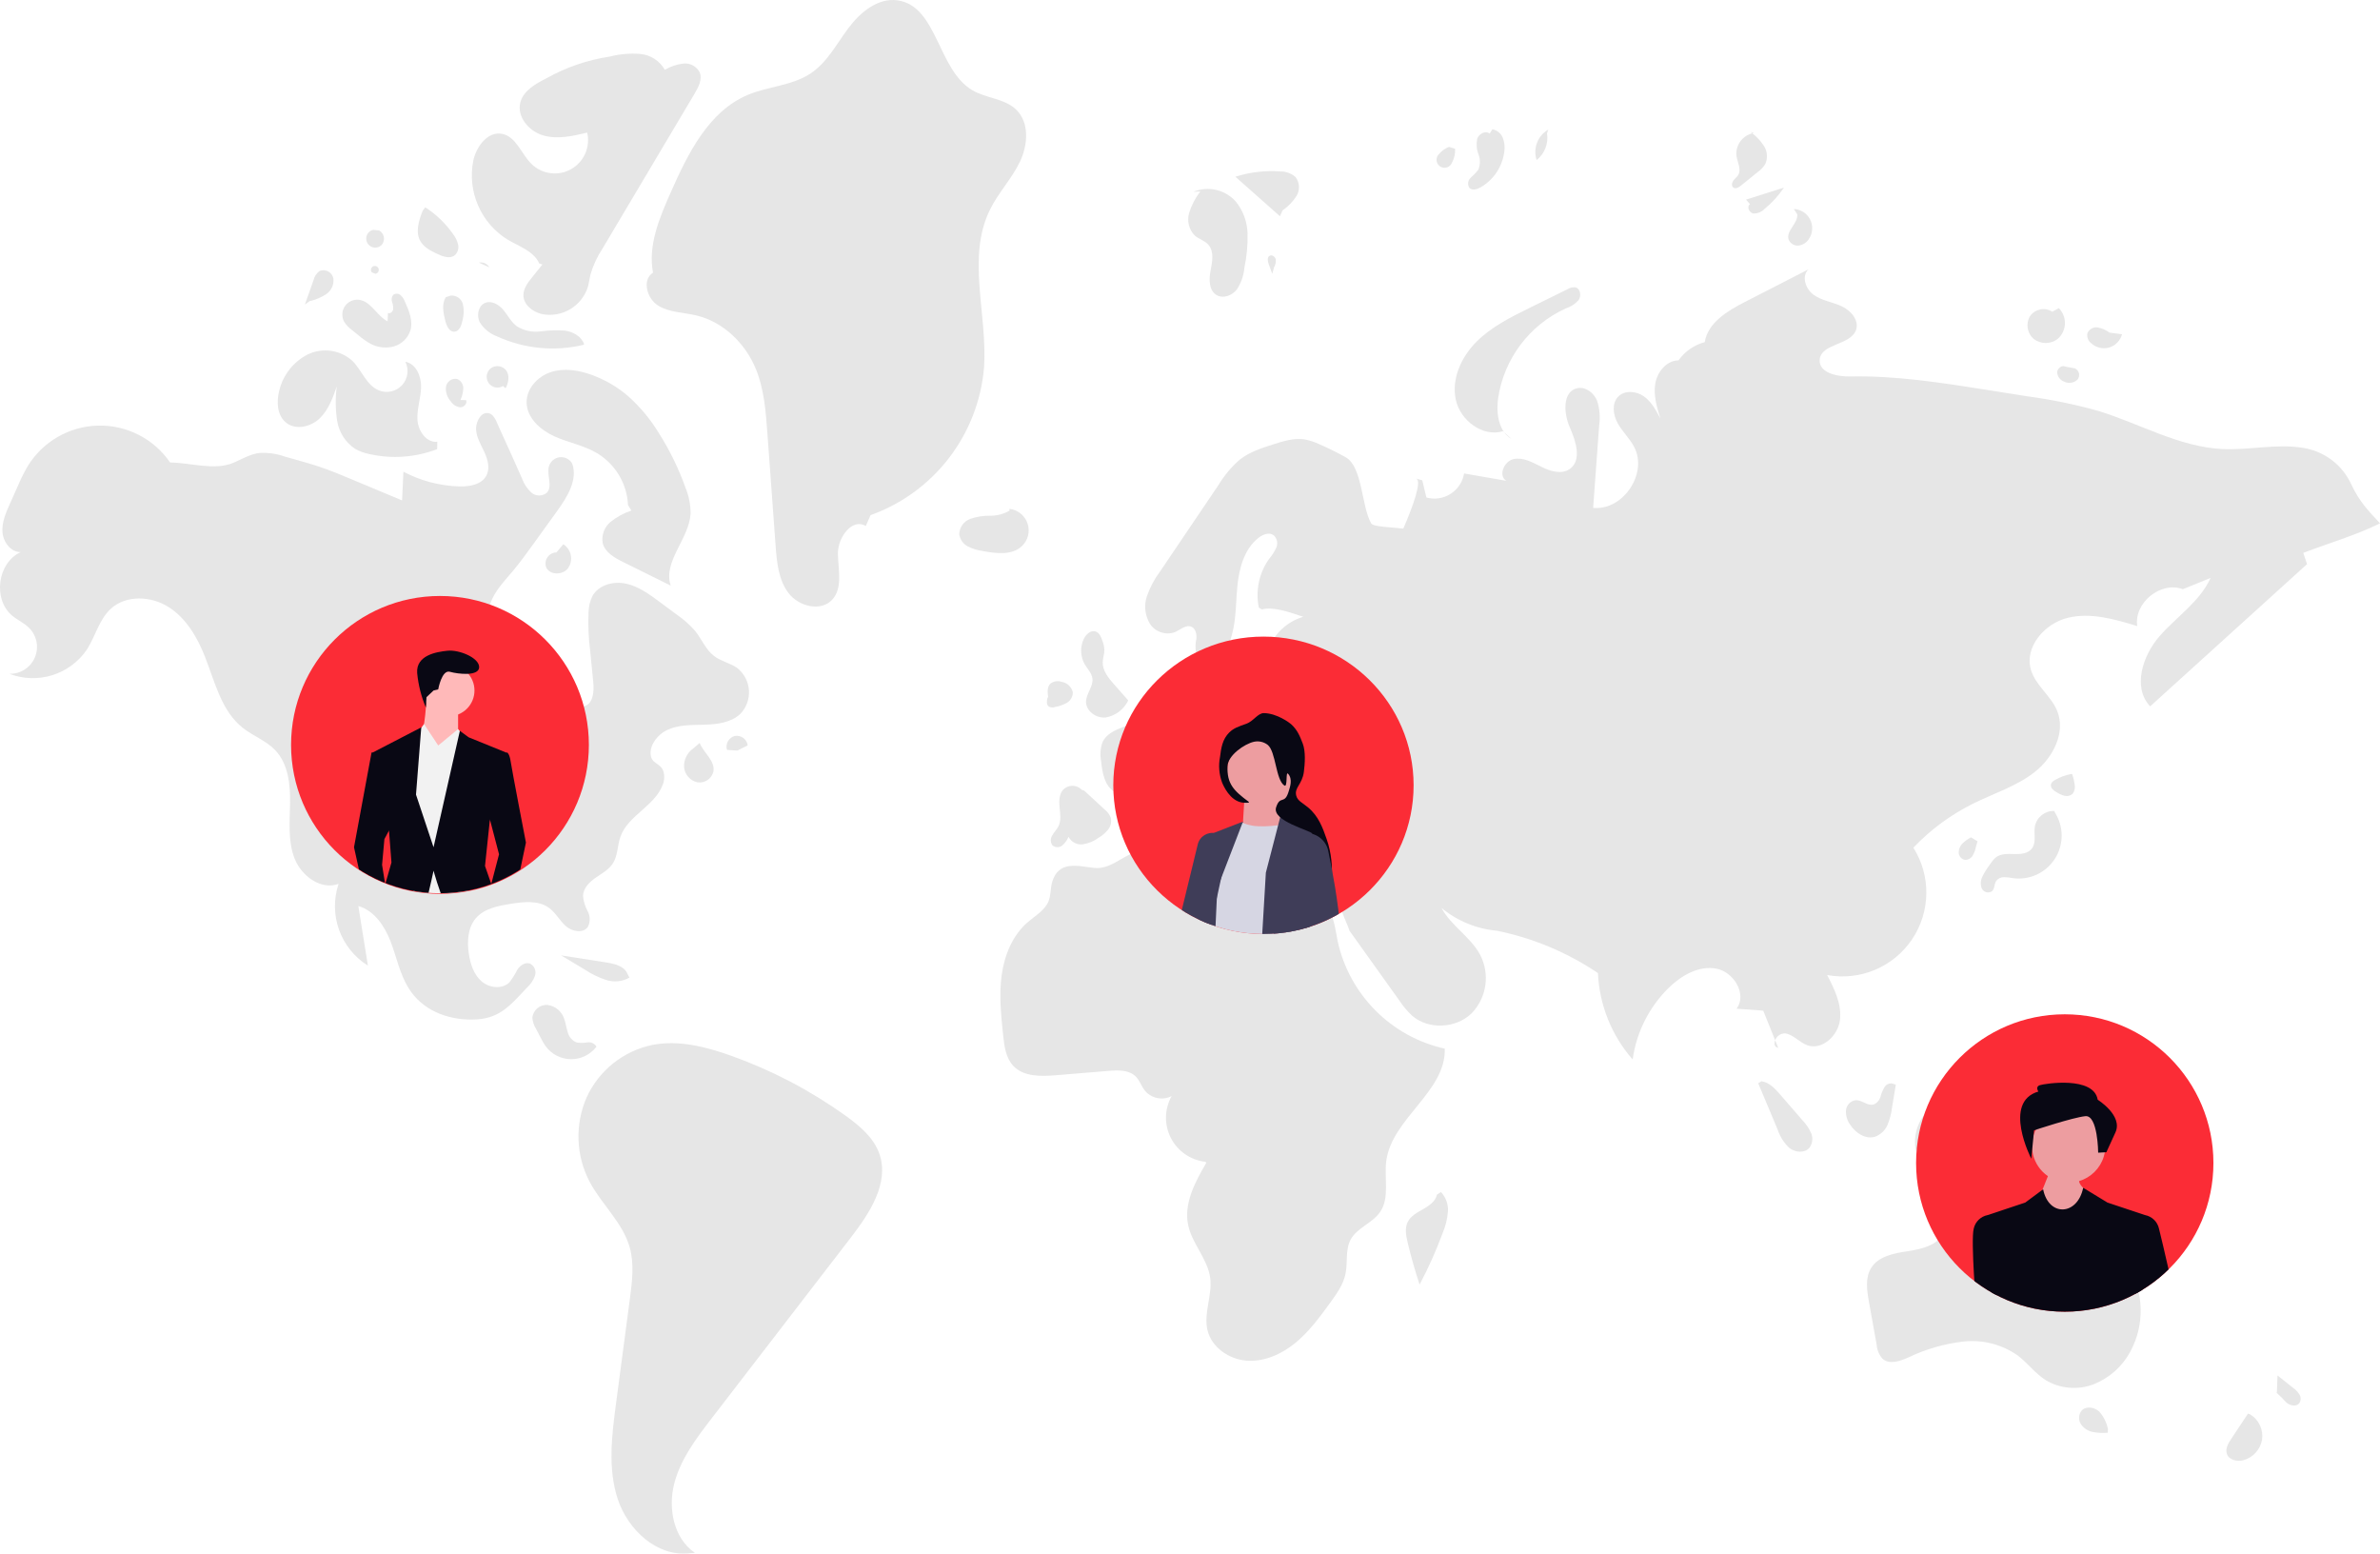
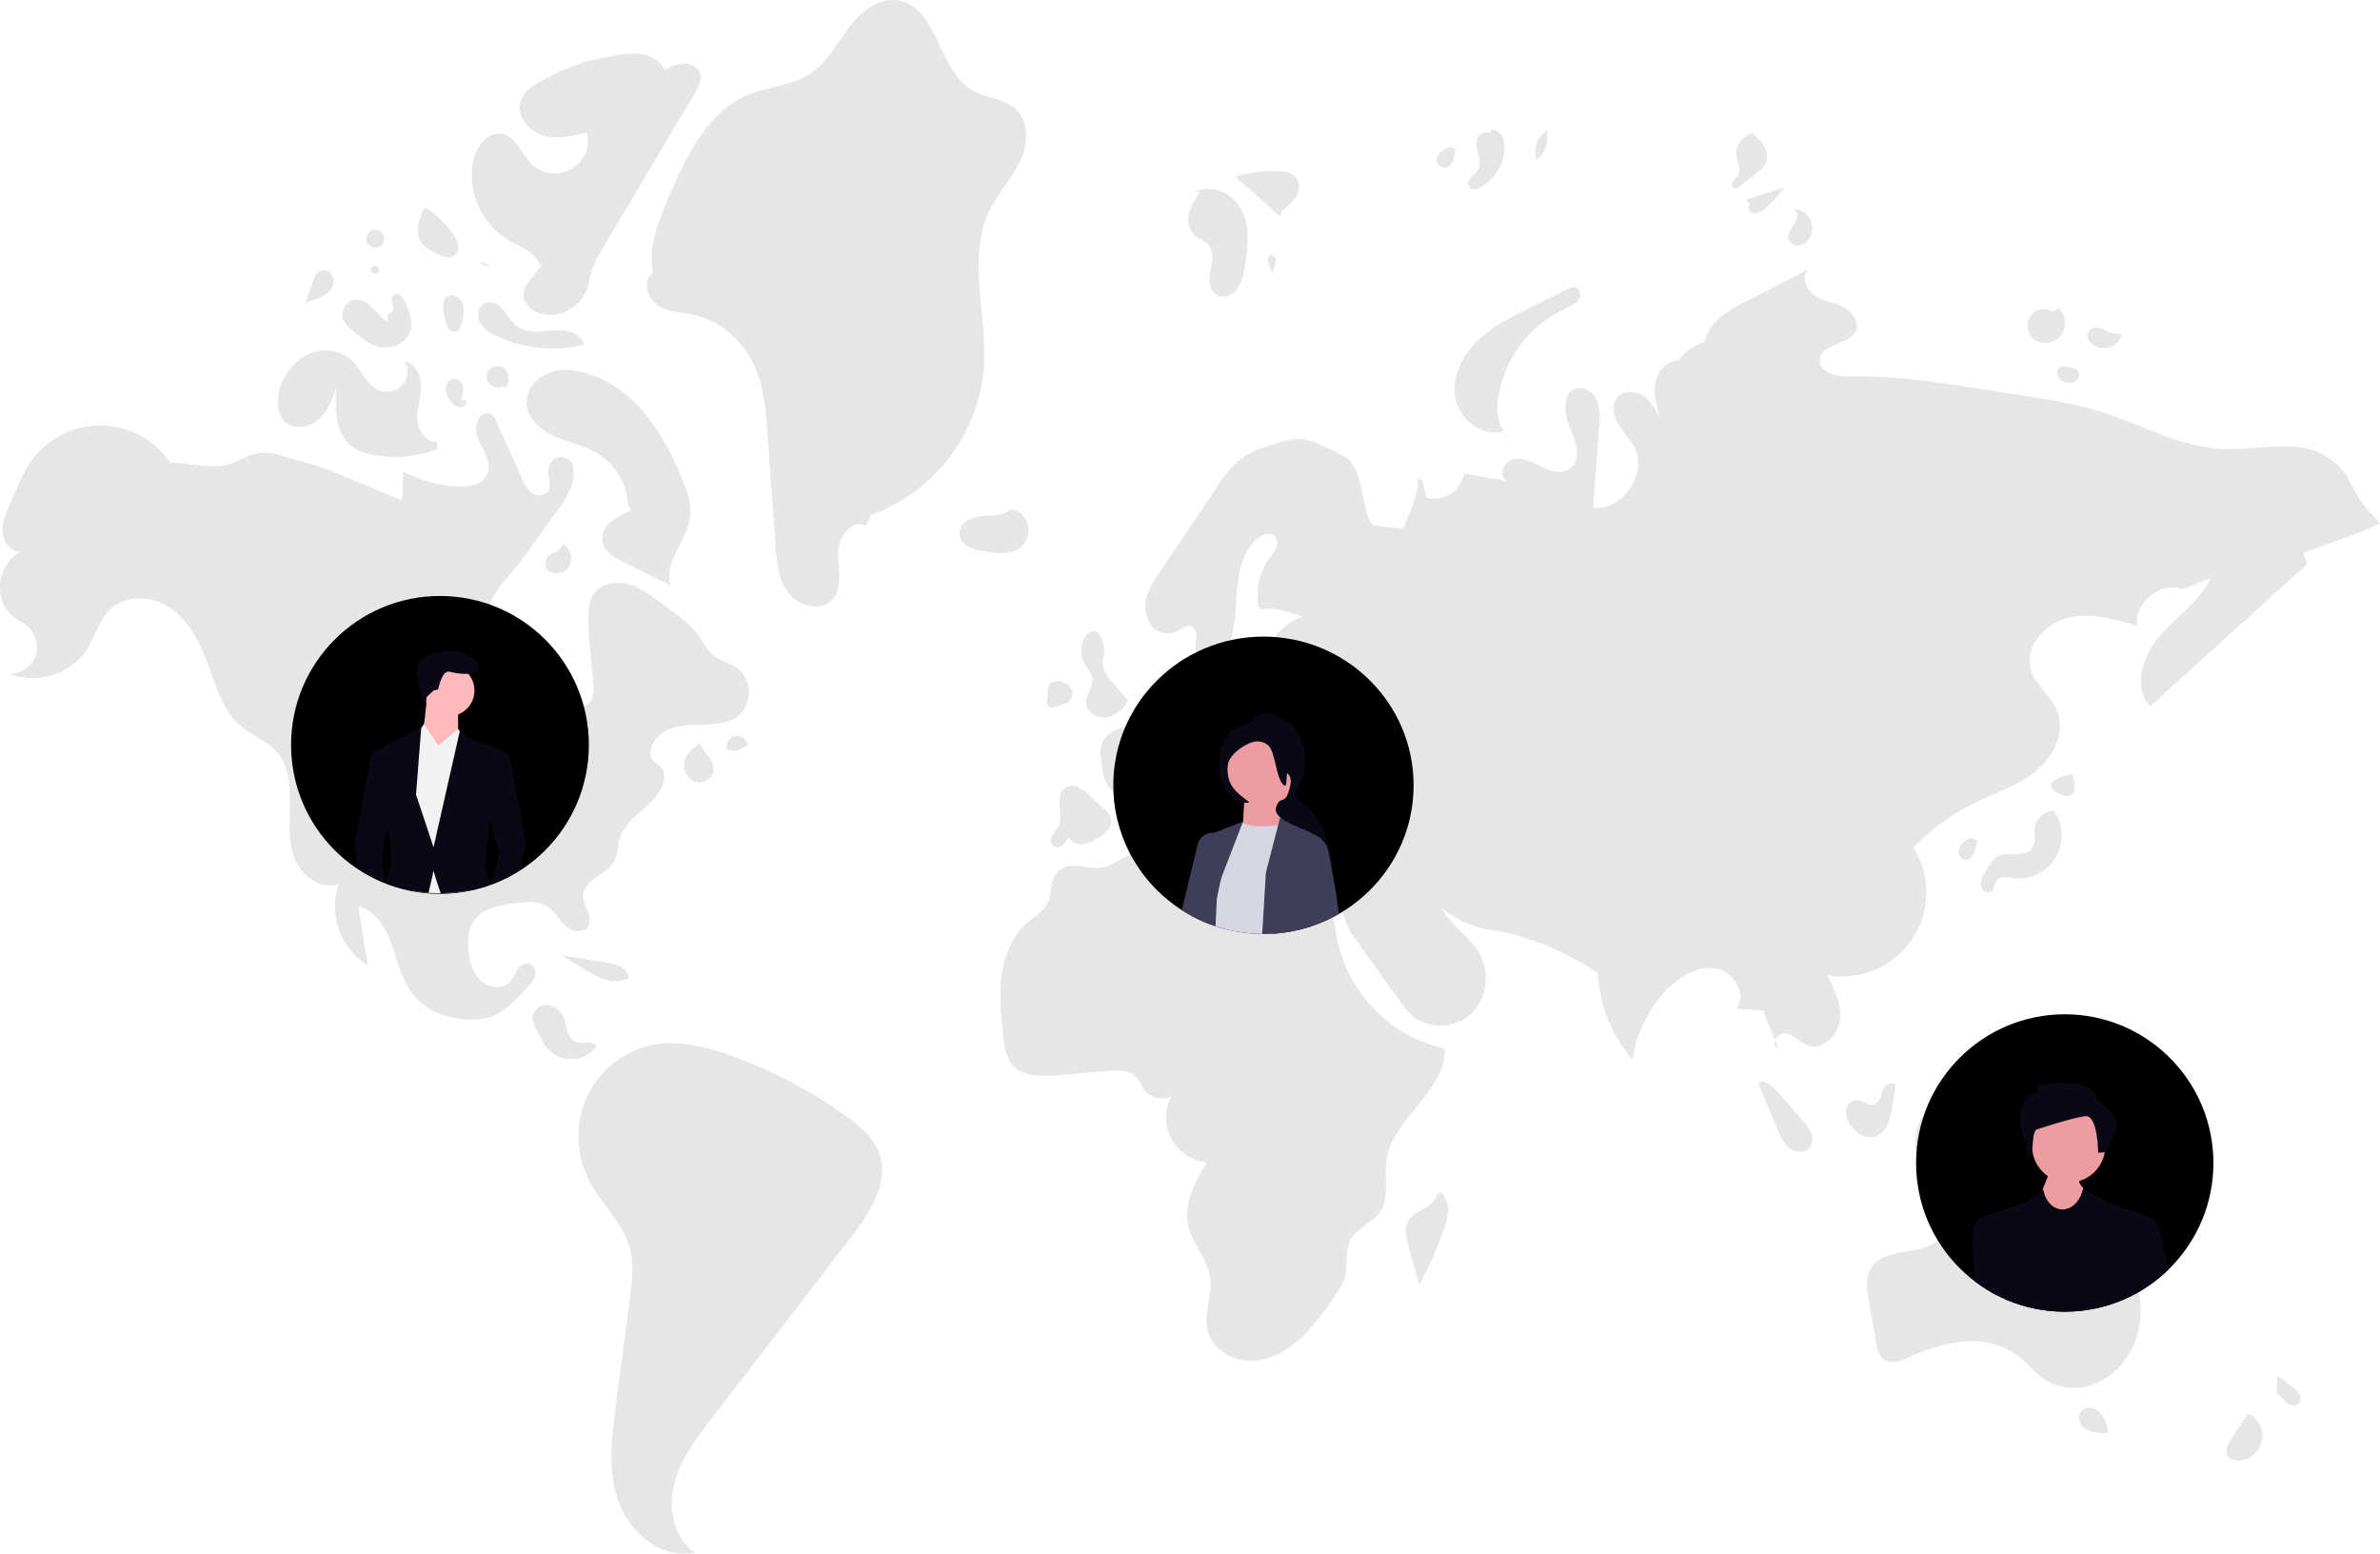
<svg xmlns="http://www.w3.org/2000/svg" width="800.46" height="522.403" viewBox="0 0 800.46 522.403" role="img" artist="Katerina Limpitsouni" source="https://undraw.co/">
  <defs>
    <clipPath id="a-34">
      <circle cx="50" cy="50" r="50" transform="translate(0.364 0.44)" fill="none" stroke="#707070" stroke-width="1" />
    </clipPath>
    <clipPath id="b-35">
      <ellipse cx="50.5" cy="50" rx="50.5" ry="50" transform="translate(-0.457 -0.108)" fill="none" stroke="#707070" stroke-width="1" />
    </clipPath>
    <clipPath id="c-36">
      <circle cx="49.981" cy="49.981" r="49.981" fill="none" stroke="#707070" stroke-width="1" />
    </clipPath>
  </defs>
  <g transform="translate(-559.566 -303.937)">
    <g transform="translate(559.566 303.937)">
      <path d="M517.953,246.317c2.8-5.645,7.285-10.331,10.025-16.006s3.274-13.271-1.292-17.615c-3.877-3.688-9.951-3.74-14.587-6.412-11.813-6.806-11.8-28.425-25.3-30.293-6.567-.908-12.509,4.016-16.478,9.327s-7.132,11.506-12.637,15.2c-6.232,4.182-14.288,4.364-21.208,7.269-13.267,5.569-20.223,19.89-26.039,33.052-3.747,8.478-7.579,17.623-5.841,26.728-3.779,2.351-2.095,8.675,1.677,11.037s8.508,2.31,12.839,3.333c9.1,2.15,16.556,9.4,20.09,18.057,2.754,6.75,3.317,14.161,3.849,21.431l2.766,37.848c.41,5.613.948,11.578,4.365,16.05s10.815,6.346,14.655,2.233c3.67-3.931,2.017-10.155,1.943-15.533s4.787-12.074,9.371-9.261l1.617-3.668a57.863,57.863,0,0,0,38.165-49.755C517.1,281.483,509.994,262.34,517.953,246.317Z" transform="translate(-184.967 -175.882)" fill="#e6e6e6" />
      <path d="M496.8,307.69a7.286,7.286,0,0,0-4.18-12.543l.017.606a12.529,12.529,0,0,1-6.5,1.708,19.684,19.684,0,0,0-6.688,1.059,5.637,5.637,0,0,0-3.709,5.186,5.474,5.474,0,0,0,2.952,4.111,16.171,16.171,0,0,0,5.019,1.524C488.211,310.188,493.473,310.828,496.8,307.69Z" transform="translate(-153.117 -124.046)" fill="#e6e6e6" />
      <path d="M556.348,229.183a16.556,16.556,0,0,0,4.7-4.863,5.646,5.646,0,0,0-.366-6.37,7.565,7.565,0,0,0-5.119-1.849,39.82,39.82,0,0,0-15.085,1.779l14.994,13.284Z" transform="translate(-124.983 -158.449)" fill="#e6e6e6" />
      <path d="M536.16,238.887c2.02,2.23,1.376,5.689.8,8.643s-.645,6.645,1.9,8.257c2.2,1.4,5.293.257,6.9-1.794a15.9,15.9,0,0,0,2.554-7.3,51.043,51.043,0,0,0,1.066-11.53,17.777,17.777,0,0,0-3.916-10.7,12.6,12.6,0,0,0-14.285-3.337l2.322-.115a22.672,22.672,0,0,0-3.778,7.249,7.7,7.7,0,0,0,1.909,7.581C533.014,237.032,534.933,237.533,536.16,238.887Z" transform="translate(-129.79 -156.636)" fill="#e6e6e6" />
      <path d="M614.728,207.532l.412-1.272a8.7,8.7,0,0,0-3.916,10.235A9.512,9.512,0,0,0,614.728,207.532Z" transform="translate(-94.42 -162.678)" fill="#e6e6e6" />
      <path d="M599.133,225.767a16.173,16.173,0,0,0,8.083-12.1,8.9,8.9,0,0,0-.523-4.62,4.775,4.775,0,0,0-3.478-2.872l-.94,1.48c-1.349-1.161-3.614.033-4.181,1.72a9.21,9.21,0,0,0,.438,5.237,6.9,6.9,0,0,1-.082,5.195,18.678,18.678,0,0,1-2.545,2.674,2.664,2.664,0,0,0-.486,3.35C596.3,226.843,597.958,226.419,599.133,225.767Z" transform="translate(-101.271 -162.715)" fill="#e6e6e6" />
      <path d="M592.778,215.7a8.8,8.8,0,0,0,1.1-4.75l-2.057-.645a8.783,8.783,0,0,0-3.4,2.458,2.677,2.677,0,1,0,4.359,2.937Z" transform="translate(-104.485 -160.919)" fill="#e6e6e6" />
      <path d="M661.286,206.814c.186.156.371.316.557.473.164-.034.32-.1.487-.117Z" transform="translate(-72.475 -162.438)" fill="#e6e6e6" />
      <path d="M659.9,224.719l5.664-4.582a9.446,9.446,0,0,0,2.517-2.646,6.4,6.4,0,0,0-.456-6.161,16.949,16.949,0,0,0-3.872-4.186,7,7,0,0,0-5.344,7.609c.341,2.166,1.7,4.481.591,6.372-.432.736-1.176,1.237-1.674,1.93s-.66,1.8.025,2.307C658.111,225.928,659.163,225.315,659.9,224.719Z" transform="translate(-74.384 -162.294)" fill="#e6e6e6" />
      <path d="M662.594,228.546a4.9,4.9,0,0,0,3.792-1.492,33.483,33.483,0,0,0,6.554-7.2L660.2,223.889l1.324,1.549C660.343,226.206,661.215,228.281,662.594,228.546Z" transform="translate(-72.949 -156.771)" fill="#e6e6e6" />
      <path d="M670.209,235.111a3.256,3.256,0,0,0,3.362,2.053,4.863,4.863,0,0,0,3.467-2.219,6.458,6.458,0,0,0-5.078-10.078l1.173,1.792C673.432,229.718,669.274,232.183,670.209,235.111Z" transform="translate(-68.656 -154.591)" fill="#e6e6e6" />
      <path d="M728.337,258.514a6.625,6.625,0,0,0,7.95-.019,7.091,7.091,0,0,0,.424-10.391l-2.17,1.211a5.525,5.525,0,0,0-7.523,1.494A6.023,6.023,0,0,0,728.337,258.514Z" transform="translate(-44.274 -144.492)" fill="#e6e6e6" />
      <path d="M747.482,259.414a6.428,6.428,0,0,0,4.409-4.479l-4.219-.554a9.339,9.339,0,0,0-3.987-1.741,3.2,3.2,0,0,0-3.473,2.047,3.465,3.465,0,0,0,1.183,3.167,6.427,6.427,0,0,0,6.087,1.561Z" transform="translate(-38.189 -142.536)" fill="#e6e6e6" />
      <path d="M733.126,263.9a3.636,3.636,0,0,0,2.431,3.047,3.939,3.939,0,0,0,4.374-.677,2.415,2.415,0,0,0-.876-3.829l-3.163-.575C734.668,261.228,733.106,262.52,733.126,263.9Z" transform="translate(-41.252 -138.585)" fill="#e6e6e6" />
      <path d="M605.924,279.411l-2.448-2.236A8.015,8.015,0,0,0,605.924,279.411Z" transform="translate(-97.601 -131.857)" fill="#e6e6e6" />
      <path d="M592.257,281.009c1.507,7,9.047,12.7,15.891,10.6l.361.33c-2.179-2.983-2.548-7.4-2.039-11.233a39.558,39.558,0,0,1,22.819-30.4,9.416,9.416,0,0,0,4.282-2.79c.975-1.426.611-3.873-1.069-4.276a4,4,0,0,0-2.609.6l-12.72,6.26c-6.425,3.162-12.977,6.415-18.023,11.495S590.75,274.009,592.257,281.009Z" transform="translate(-102.635 -146.619)" fill="#e6e6e6" />
      <path d="M476.215,444.708a156.181,156.181,0,0,0-38.564-20.153c-8.44-3-17.509-5.29-26.3-3.586a31.309,31.309,0,0,0-22.15,17.682,32.792,32.792,0,0,0,1.072,28.422c4.055,7.6,11.078,13.652,13.426,21.939,1.583,5.587.833,11.536.071,17.293L399.1,541.6c-1.417,10.711-2.8,21.858.593,32.116s13.068,19.3,23.818,18.212l2.13-.16c-7.111-4.835-9.1-14.846-6.987-23.18s7.491-15.4,12.737-22.214L478.1,485.721c6.3-8.18,12.962-18.29,9.6-28.052C485.789,452.119,480.987,448.125,476.215,444.708Z" transform="translate(-191.918 -69.613)" fill="#e6e6e6" />
      <path d="M429.048,457.793c-1.577-.534-3.242.653-4.169,2.036a27.949,27.949,0,0,1-2.631,4.229c-2.425,2.5-6.845,2-9.461-.3s-3.749-5.857-4.257-9.3c-.609-4.135-.346-8.748,2.383-11.913,2.809-3.259,7.427-4.133,11.676-4.81,4.389-.7,9.306-1.282,12.9,1.33,2.265,1.645,3.585,4.3,5.683,6.153s5.83,2.555,7.409.244a5.688,5.688,0,0,0-.076-5.269,12.9,12.9,0,0,1-1.566-5.217c.106-2.541,2.146-4.56,4.234-6.013s4.445-2.706,5.815-4.848c1.685-2.636,1.506-6.031,2.551-8.979,2.529-7.136,11.557-10.31,14.186-17.41a6.712,6.712,0,0,0,.2-4.708c-1.1-2.828-4.076-2.273-4.258-5.729-.175-3.306,2.583-6.549,5.386-7.929,3.864-1.9,8.368-1.749,12.674-1.865s8.944-.688,12.1-3.615a10.433,10.433,0,0,0-1.109-15.52c-2.355-1.626-5.331-2.192-7.622-3.906-2.854-2.135-4.2-5.692-6.427-8.478a32.611,32.611,0,0,0-6.294-5.573l-5.721-4.245c-3.448-2.558-7.035-5.181-11.23-6.093s-9.191.378-11.292,4.122a12.738,12.738,0,0,0-1.326,5.361,77.2,77.2,0,0,0,.547,13.132l1.039,10.514c.31,3.142-.023,7.284-3.073,8.1-6.766,1.809-4.483-8.2-5.983-11.26-2.3-4.691-12.85-6.944-17.362-8.9-2.818-1.221-5.791-2.569-7.492-5.125-2.118-3.182-1.683-7.512-.022-10.954s4.366-6.244,6.824-9.171c2.505-2.983,4.787-6.147,7.066-9.307l7.929-10.995c3.39-4.7,6.953-10.437,5.028-15.9a4.278,4.278,0,0,0-7.829.944c-.844,2.951,1.407,6.718-.746,8.905a4.037,4.037,0,0,1-5.181-.1,11.769,11.769,0,0,1-3.1-4.682c-2.609-5.8-5.151-11.633-7.83-17.4-.847-1.823-1.73-4.944-4.3-4.637-2.227.267-3.43,3.513-3.353,5.4.113,2.742,1.628,5.192,2.786,7.68s1.968,5.475.7,7.907c-1.61,3.079-5.689,3.771-9.162,3.669a42.96,42.96,0,0,1-18.753-4.948q-.227,4.826-.454,9.653l-13.83-5.789-2.686-1.124c-3.889-1.628-7.782-3.257-11.786-4.579-2.273-.75-4.577-1.4-6.88-2.049l-4.2-1.184a22.039,22.039,0,0,0-8.62-1.23c-3.075.386-5.817,2.038-8.661,3.272-6.344,2.754-14.55-.017-21.349-.066a28.544,28.544,0,0,0-47.955,1.329,57.113,57.113,0,0,0-3.187,6.408l-2.768,6.2c-1.353,3.033-2.736,6.228-2.47,9.538s2.8,6.692,6.124,6.662c-7.831,3.545-9.46,15.951-2.811,21.4,1.841,1.508,4.1,2.495,5.756,4.2a9.026,9.026,0,0,1-6.781,15.3,21.983,21.983,0,0,0,26.131-8.185c2.843-4.451,4.078-10.012,7.946-13.609,5.122-4.763,13.582-4.394,19.489-.648s9.644,10.123,12.215,16.628c3.368,8.525,5.524,18.266,12.7,23.968,3.47,2.757,7.864,4.308,10.932,7.507,4.368,4.556,5.123,11.433,5.025,17.744s-.778,12.859,1.521,18.737,8.889,10.713,14.8,8.5A23.539,23.539,0,0,0,374.6,458.5l-3.23-20.035c5.366,1.511,8.845,6.716,10.853,11.916s3.07,10.825,5.982,15.579c4.585,7.486,12.888,10.712,21.334,10.684,9.124-.031,12.588-4.381,18.6-10.788a9.812,9.812,0,0,0,2.668-4.006A3.37,3.37,0,0,0,429.048,457.793Z" transform="translate(-250.858 -133.806)" fill="#e6e6e6" />
      <path d="M397.709,402.212l-15.3-2.4,8.021,4.822a29.006,29.006,0,0,0,7.2,3.47,9.784,9.784,0,0,0,7.749-.816l-.653-1.248C403.7,403.435,400.471,402.646,397.709,402.212Z" transform="translate(-193.683 -78.558)" fill="#e6e6e6" />
      <path d="M397.175,425.513l.035-.089a2.994,2.994,0,0,0-3.041-1.41,11.122,11.122,0,0,1-3.557.058,5.046,5.046,0,0,1-3.058-3.476c-.507-1.525-.657-3.157-1.234-4.657a6.835,6.835,0,0,0-5.523-4.505,4.773,4.773,0,0,0-5.134,4.309,7.973,7.973,0,0,0,1.19,3.622l1.65,3.174a21.339,21.339,0,0,0,1.6,2.73,10.662,10.662,0,0,0,17.076.243Z" transform="translate(-196.614 -73.511)" fill="#e6e6e6" />
      <path d="M373.558,251.023c3.883,2.289,8.746,3.867,10.591,7.98l1.065.344-3.483,4.328c-1.435,1.783-2.944,3.77-2.91,6.058.046,3.152,3.078,5.529,6.141,6.272a13.458,13.458,0,0,0,15.558-9.17c.364-1.329.515-2.707.834-4.046a32.914,32.914,0,0,1,4.169-8.956l30.936-52.045c1.284-2.161,2.608-4.745,1.642-7.066a5.551,5.551,0,0,0-5.481-2.941,16.281,16.281,0,0,0-6.239,2.1,10.625,10.625,0,0,0-8.311-5.329,31.376,31.376,0,0,0-10.2.888,62.8,62.8,0,0,0-21.4,7.352c-3.627,1.833-7.618,4.1-8.67,8.023-1.294,4.828,2.877,9.749,7.679,11.137s9.928.222,14.789-.946a11.191,11.191,0,0,1-18.706,10.559c-3.484-3.392-5.19-9.282-9.974-10.157-4.768-.873-8.558,4.213-9.611,8.945a25.418,25.418,0,0,0,11.581,26.672Z" transform="translate(-202.782 -170.416)" fill="#e6e6e6" />
      <path d="M427.784,302.29a91.452,91.452,0,0,0-9-18.462A55.164,55.164,0,0,0,408.561,271.5a39.514,39.514,0,0,0-12.369-7.245c-4.4-1.59-9.293-2.376-13.738-.926s-8.227,5.583-8.137,10.258c.1,5.169,4.622,9.212,9.336,11.336s9.957,3.048,14.4,5.685a21.59,21.59,0,0,1,10.37,17.43l1.12,1.852a22.387,22.387,0,0,0-6.987,3.8,7.6,7.6,0,0,0-2.654,7.141c.777,3.13,3.973,4.926,6.863,6.358l16.021,7.935c-2.719-8.108,6.183-15.653,6.676-24.19a22.362,22.362,0,0,0-1.681-8.652Z" transform="translate(-197.2 -138.205)" fill="#e6e6e6" />
      <path d="M318.866,282.376c3.24,2.516,8.22,1.339,11.188-1.492s4.413-6.86,5.761-10.734a41.444,41.444,0,0,0,.139,11.54,13.979,13.979,0,0,0,6.082,9.453,16.391,16.391,0,0,0,4.681,1.7,39.407,39.407,0,0,0,22.864-1.633l.065-2.493c-3.663.418-6.434-3.6-6.676-7.278s1.093-7.286,1.211-10.971-1.658-7.99-5.286-8.645a7.013,7.013,0,0,1-8.919,9.622c-4.2-1.707-5.724-6.823-8.969-9.988a13.61,13.61,0,0,0-14.935-2.1,18.522,18.522,0,0,0-9.6,12.208C315.485,275.354,315.777,279.977,318.866,282.376Z" transform="translate(-222.56 -140.182)" fill="#e6e6e6" />
      <path d="M398.429,261.047l.15-.244c-.9-2.612-3.708-4.143-6.444-4.531a41.873,41.873,0,0,0-8.268.273,11.988,11.988,0,0,1-7.928-1.746c-1.883-1.408-2.956-3.623-4.462-5.43s-3.943-3.292-6.13-2.428c-2.368.935-3,4.254-1.851,6.526a11.537,11.537,0,0,0,5.8,4.737,44.763,44.763,0,0,0,29.129,2.843Z" transform="translate(-202.145 -145.107)" fill="#e6e6e6" />
      <path d="M366.436,262.352a3.637,3.637,0,0,0,4.052,6.033l.8.789c1.063-1.9,1.5-4.452.142-6.155a3.774,3.774,0,0,0-4.993-.666Z" transform="translate(-201.272 -138.584)" fill="#e6e6e6" />
      <path d="M361.245,267.888a3.367,3.367,0,0,0-2.1-3.178,3.224,3.224,0,0,0-3.743,2.77,6.432,6.432,0,0,0,1.685,4.841,4.438,4.438,0,0,0,3.082,1.936c1.252.041,2.529-1.268,2.021-2.413l-1.912-.037a9.872,9.872,0,0,0,.968-3.919Z" transform="translate(-205.429 -137.295)" fill="#e6e6e6" />
      <path d="M334.41,256.976l2.106,1.707a25.257,25.257,0,0,0,3.923,2.786,10.747,10.747,0,0,0,7.994.979,8.229,8.229,0,0,0,5.627-5.552c.839-3.163-.53-6.448-1.87-9.433a5.724,5.724,0,0,0-1.472-2.245,1.962,1.962,0,0,0-2.483-.1,2.456,2.456,0,0,0-.4,2.359,6.433,6.433,0,0,1,.388,2.459c-.134.826-1,1.606-1.763,1.264l-.122,2.81c-3.645-1.845-5.573-6.754-9.63-7.238a5.007,5.007,0,0,0-5,7.348,10.059,10.059,0,0,0,2.7,2.854Z" transform="translate(-215.979 -145.961)" fill="#e6e6e6" />
      <path d="M329.543,247.235a5.552,5.552,0,0,0,2.367-5.289,3.413,3.413,0,0,0-4.633-2.473,5.5,5.5,0,0,0-2.065,3.169l-2.882,8.13,1.615-1.175a16.333,16.333,0,0,0,5.6-2.362Z" transform="translate(-219.795 -148.353)" fill="#e6e6e6" />
      <path d="M342,234.717a3.177,3.177,0,0,0-.981-4.77L339,229.758a3.03,3.03,0,1,0,3,4.959Z" transform="translate(-213.542 -152.466)" fill="#e6e6e6" />
      <path d="M355.323,240.127c1.884.9,4.269,1.76,5.908.466a3.726,3.726,0,0,0,1.141-3.551,9.029,9.029,0,0,0-1.666-3.509,33.714,33.714,0,0,0-9.376-9.053l-.911,1.184c-1.272,3.3-2.5,7.161-.726,10.225C350.89,237.953,353.17,239.1,355.323,240.127Z" transform="translate(-208.287 -154.76)" fill="#e6e6e6" />
      <path d="M363.132,237.456l3.523,1.594a3.3,3.3,0,0,0-3.523-1.594Z" transform="translate(-202.061 -149.148)" fill="#e6e6e6" />
      <path d="M357.279,245.168l-1.665.549c-1.416,2.326-.8,5.3-.143,7.943.416,1.671,1.314,3.726,3.034,3.65,1.674-.074,2.414-2.1,2.735-3.747a11.311,11.311,0,0,0,.158-5.48A3.883,3.883,0,0,0,357.279,245.168Z" transform="translate(-205.702 -145.775)" fill="#e6e6e6" />
      <path d="M338.094,240.355l1.232.5a1.326,1.326,0,1,0-1.232-.5Z" transform="translate(-213.065 -148.791)" fill="#e6e6e6" />
      <path d="M382.406,306.193a3.744,3.744,0,0,0-3.426,5.046c1.21,2.6,5.376,2.616,7.227.42a5.669,5.669,0,0,0-1.462-8.21Z" transform="translate(-195.275 -120.437)" fill="#e6e6e6" />
      <path d="M423.965,348.39a3.749,3.749,0,0,0-2.628,4.689l3.459.24,3.514-1.764a3.749,3.749,0,0,0-4.344-3.166Z" transform="translate(-176.831 -100.928)" fill="#e6e6e6" />
      <path d="M414.235,351.931a7.148,7.148,0,0,0-3,6.257,5.718,5.718,0,0,0,4.474,5.056,4.78,4.78,0,0,0,5.4-3.664c.585-3.577-3.26-6.2-4.642-9.549Z" transform="translate(-181.158 -100.191)" fill="#e6e6e6" />
      <path d="M508.106,339.7c.365,2.686-2.055,5.038-2.145,7.747-.107,3.214,3.392,5.715,6.592,5.4a10.423,10.423,0,0,0,7.488-5.5l.069-.3-4.676-5.286c-1.914-2.164-3.944-4.627-3.869-7.515.037-1.424.6-2.8.566-4.227a10.244,10.244,0,0,0-.678-2.988c-.422-1.26-1-2.679-2.255-3.1-1.575-.532-3.165.864-3.917,2.347a9.285,9.285,0,0,0,.275,8.745C506.466,336.564,507.864,337.923,508.106,339.7Z" transform="translate(-140.697 -111.588)" fill="#e6e6e6" />
      <path d="M496.9,344.054a2.686,2.686,0,0,0,2.24.144,11.718,11.718,0,0,0,3.941-1.432A3.98,3.98,0,0,0,505,339.246a4.6,4.6,0,0,0-3.75-3.482,4.032,4.032,0,0,0-3.752.573c-1.161,1.09-1.023,2.939-.8,4.515l-.245.411C496.243,342.236,496.1,343.446,496.9,344.054Z" transform="translate(-144.186 -106.492)" fill="#e6e6e6" />
      <path d="M668.115,422.238l-1.012-2.515C666.641,420.861,666.813,422.026,668.115,422.238Z" transform="translate(-70.048 -69.902)" fill="#e6e6e6" />
      <path d="M939.188,324.435c-4.327-4.694-6.976-7.4-9.708-13.219a21.421,21.421,0,0,0-16.208-12.171c-8.976-1.479-18.149.863-27.233.394-14.552-.752-27.674-8.557-41.609-12.814a174.1,174.1,0,0,0-23.779-4.9l-13.883-2.2c-15.169-2.4-30.434-4.8-45.788-4.486-4.427.092-10.6-1.239-10.24-5.653.441-5.482,10.3-4.763,12.2-9.925,1.174-3.193-1.635-6.546-4.716-7.99s-6.637-1.878-9.433-3.817-4.328-6.433-1.758-8.663l-21.368,10.954c-5.922,3.036-12.538,6.985-13.584,13.557a15.709,15.709,0,0,0-8.82,6.127c-4.006.021-7.155,3.867-7.816,7.819s.54,7.951,1.728,11.777c-1.453-2.784-3-5.673-5.558-7.49s-6.461-2.162-8.644.094c-2.241,2.315-1.717,6.2-.132,9.006s4.021,5.07,5.516,7.924c4.672,8.914-3.794,21.464-13.808,20.471q1.007-13.807,2.015-27.614a18.48,18.48,0,0,0-.7-8.446c-1.093-2.635-3.89-4.8-6.674-4.177-5.005,1.119-4.578,8.451-2.5,13.138s4.158,11.205-.093,14.076c-2.745,1.854-6.466.709-9.429-.771s-6.133-3.3-9.372-2.612-5.276,5.643-2.414,7.31l-14.238-2.474a10.128,10.128,0,0,1-12.673,8.085l-1.4-5.793-2.083-.58c2.18.607-1.231,9.8-4.289,16.824-4.111-.482-10.118-.575-10.8-1.753-3.282-5.641-2.893-19.077-8.6-22.251q-4.29-2.387-8.8-4.35a20.637,20.637,0,0,0-4.964-1.63c-3.5-.552-7.033.534-10.413,1.608-3.993,1.268-8.08,2.584-11.386,5.157a35.617,35.617,0,0,0-7.172,8.529l-19.585,28.986a31.061,31.061,0,0,0-4.536,8.5,11.106,11.106,0,0,0,1.034,9.2,7.12,7.12,0,0,0,8.339,2.849c1.892-.819,3.787-2.675,5.662-1.818,1.42.649,1.775,2.516,1.626,4.07a10.875,10.875,0,0,0-.083,4.638c.854,2.42,4.138,3.261,6.48,2.214a10.016,10.016,0,0,0,4.76-5.8c2.257-5.788,2.027-12.193,2.589-18.381s2.253-12.805,7.131-16.653c1.46-1.152,3.606-1.982,5.109-.887a3.652,3.652,0,0,1,.9,4.146,16.24,16.24,0,0,1-2.434,3.824,20.965,20.965,0,0,0-3.449,16.363l1,.617c3.8-.987,8.894.78,13.944,2.474a18.149,18.149,0,0,0-9.222,6.343c-5.837,8.19-10.062,15.94-21.609,15.843-2.739-.023-5.455-.565-8.195-.571a10.712,10.712,0,0,0-7.6,2.531c-2.077,2.034-2.719,5.13-4.5,7.43-2.336,3.025-6.241,4.255-9.807,5.628-2.606,1-5.353,2.358-6.551,4.881a12.092,12.092,0,0,0-.5,6.465c.4,3.821,1.112,8.167,4.354,10.229a10.312,10.312,0,0,0,7.936.671c3.372-.82,6.669-2.365,10.132-2.134,5.437.362,9.914,5.581,9.969,11.029.028,2.758-.777,5.921,1.051,7.987,1.718,1.941,5.125,1.595,6.9-.289a7.956,7.956,0,0,0,1.5-7.3,23.492,23.492,0,0,0-3.44-6.93,8.087,8.087,0,0,1,9.306,4.3c1.208,2.683.818,5.778,1.2,8.7s2.161,6.158,5.1,6.327a4.115,4.115,0,0,0,4.138-3.248,29.579,29.579,0,0,0-.242-4.429,5.673,5.673,0,0,1,5.73-5.28,8.085,8.085,0,0,0,1.982,10.1c2.235,1.73,5.19,2.116,7.975,2.6s5.755,1.248,7.552,3.429c2.994,3.633-.669,5.27-1.24,8.347-.7,3.778,2.455,9.356,3.667,12.97l16.709,23.375a28.276,28.276,0,0,0,4.368,5.178c5.5,4.722,14.562,4.256,19.835-.716a17.005,17.005,0,0,0,2.888-20c-3.258-5.931-9.715-9.6-12.9-15.574a34.035,34.035,0,0,0,18.683,7.683,94.207,94.207,0,0,1,33.943,14.235,47.333,47.333,0,0,0,11.672,29.053,41.834,41.834,0,0,1,12.138-24.106c4.291-4.185,10.154-7.559,16.041-6.433s10.353,8.632,6.792,13.454l8.951.666,4.014,9.98a3.456,3.456,0,0,1,3.371-2.34c2.793.422,4.752,3.02,7.409,3.98,5.008,1.809,10.362-3.2,11.01-8.487s-1.867-10.388-4.309-15.119a28.22,28.22,0,0,0,29-42.818,71.864,71.864,0,0,1,20.187-14.862c6.985-3.451,14.625-5.819,20.73-10.66s10.386-13.246,7.449-20.462c-2.074-5.1-7.277-8.558-8.834-13.837-2.254-7.642,4.593-15.546,12.328-17.455s15.812.438,23.432,2.766c-1.171-7.84,7.917-15.19,15.339-12.406l9.326-3.776c-3.6,7.945-11.412,13-17.153,19.567s-9.161,17.263-3.163,23.6l25.79-23.375,26.976-24.451-1.288-3.784C921.889,331.121,931.051,328.448,939.188,324.435Z" transform="translate(-138.728 -148.453)" fill="#e6e6e6" />
      <path d="M497.732,376.681a2.96,2.96,0,0,0,.017,3.4,2.605,2.605,0,0,0,3.319.045,7.6,7.6,0,0,0,2.1-2.91,4.736,4.736,0,0,0,4.815,2.522,11.843,11.843,0,0,0,5.313-2.215,11.648,11.648,0,0,0,3.226-2.8,4.607,4.607,0,0,0,.811-4.056,6.989,6.989,0,0,0-2.1-2.706l-6.824-6.3-.771-.231a4.347,4.347,0,0,0-6.272-.067c-1.413,1.581-1.419,3.944-1.2,6.053s.552,4.356-.387,6.257C499.244,374.761,498.332,375.624,497.732,376.681Z" transform="translate(-143.79 -95.834)" fill="#e6e6e6" />
      <path d="M634.849,442.013a47.434,47.434,0,0,1-36.045-36.23c-.838-4.176-1.218-8.739-4-11.968-2.69-3.126-7.084-4.254-11.208-4.254s-8.189.949-12.3,1.206c-7.2.449-14.821-1.452-19.966-6.5-2.437-2.391-4.281-5.428-7.127-7.315-3.825-2.535-8.9-2.533-13.254-1.1-4.854,1.6-8.74,5.978-14.048,5.375-5.52-.627-11.918-2.578-14.082,4.691-.623,2.093-.411,4.388-1.2,6.424-1.216,3.138-4.445,4.907-7,7.1-5.144,4.415-7.878,11.123-8.8,17.839s-.208,13.537.5,20.278c.385,3.636.891,7.549,3.389,10.22,3.482,3.723,9.324,3.579,14.4,3.159l17.7-1.462c3.181-.263,6.806-.374,9.071,1.875,1.357,1.348,1.931,3.3,3.125,4.793a7.358,7.358,0,0,0,8.977,1.81,14.9,14.9,0,0,0,11.243,22.081l.455.287c-3.778,6.47-7.7,13.735-6.131,21.062,1.343,6.282,6.546,11.319,7.4,17.686.781,5.842-2.268,11.817-.919,17.555,1.366,5.81,7.234,9.861,13.187,10.294s11.8-2.208,16.413-6,8.177-8.671,11.69-13.5c2.169-2.979,4.394-6.08,5.139-9.69.793-3.841-.126-8.1,1.742-11.546,2.154-3.977,7.267-5.468,9.847-9.182,3.342-4.81,1.373-11.359,2.112-17.169C617,465.461,635.264,456.5,634.849,442.013Z" transform="translate(-148.927 -89.39)" fill="#e6e6e6" />
      <path d="M590.894,456.157c-.5,2.245-2.6,3.723-4.6,4.853s-4.206,2.27-5.227,4.331c-1.045,2.111-.568,4.627-.021,6.918q1.706,7.15,4.019,14.136a143.959,143.959,0,0,0,7.812-17.484,22.972,22.972,0,0,0,1.714-7.01,8.668,8.668,0,0,0-2.357-6.624Z" transform="translate(-107.611 -54.449)" fill="#e6e6e6" />
      <path d="M677.925,442.435l-7.531-8.693c-1.717-1.982-3.674-4.1-6.275-4.429l-1.071.684,6.529,15.547a14.761,14.761,0,0,0,3.943,6.2c1.948,1.531,5.107,1.825,6.732-.046a4.992,4.992,0,0,0,.59-4.952,14.712,14.712,0,0,0-2.918-4.312Z" transform="translate(-71.709 -65.733)" fill="#e6e6e6" />
      <path d="M693.311,447.764a7.216,7.216,0,0,0,4.267-3.977,21.386,21.386,0,0,0,1.526-5.792l1.287-7.784-.561-.144a2.5,2.5,0,0,0-3.169.879,12.413,12.413,0,0,0-1.42,3.317,4.018,4.018,0,0,1-2.294,2.637c-2.015.608-3.923-1.527-6.026-1.444a3.788,3.788,0,0,0-3.291,3.378,7.344,7.344,0,0,0,1.377,4.826C686.8,446.443,690.128,448.68,693.311,447.764Z" transform="translate(-62.772 -65.513)" fill="#e6e6e6" />
      <path d="M700.153,450.373l5.785-15.236a14.86,14.86,0,0,0-5.785,15.236Z" transform="translate(-55.735 -63.202)" fill="#e6e6e6" />
      <path d="M721.225,437.2l-1.17.05a7.547,7.547,0,0,0-.064,6.682,15.059,15.059,0,0,0,4.364,5.305,30.657,30.657,0,0,0,9.627,5.376,61.264,61.264,0,0,0,15.82,2.437l9.187.6c1.459.1,3.346-.09,3.751-1.494.335-1.16-.653-2.25-1.576-3.029a57.728,57.728,0,0,0-28.392-12.886C728.8,439.633,724.591,439.385,721.225,437.2Z" transform="translate(-47.285 -62.307)" fill="#e6e6e6" />
      <path d="M767.255,469.313l-6.607-6.407c-2.142-2.077-5.351-4.278-7.806-2.582-1.411.975-1.846,2.876-3.042,4.105a5.874,5.874,0,0,1-5.448,1.3,17.332,17.332,0,0,1-5.259-2.493l-5.465-3.391-5.657-3.511-4.256,4.136c.185-2.035-2.529-3.358-4.408-2.553a6.809,6.809,0,0,0-3.39,4.846,26.5,26.5,0,0,1-1.627,5.892c-2.161,4.137-7.407,5.362-12.023,6.055s-9.844,1.669-12.315,5.629c-2.058,3.3-1.441,7.533-.754,11.359l2.6,14.475a7.912,7.912,0,0,0,2,4.726c2.285,2.017,5.825.791,8.614-.439a58.251,58.251,0,0,1,18.513-5.365,26.716,26.716,0,0,1,18.342,4.7c3.308,2.519,5.83,6.005,9.335,8.242a18.516,18.516,0,0,0,16.2,1.413,24.114,24.114,0,0,0,12.318-10.984,28.855,28.855,0,0,0-.622-28.565A56.644,56.644,0,0,0,767.255,469.313Z" transform="translate(-60.627 -53.99)" fill="#e6e6e6" />
      <path d="M739.152,506.791a3.891,3.891,0,0,0-.247,4.613,6.374,6.374,0,0,0,4.072,2.621,18.926,18.926,0,0,0,4.951.227l.05-1.235a12.685,12.685,0,0,0-2.9-5.844C743.483,505.657,740.664,505.191,739.152,506.791Z" transform="translate(-39.018 -32.494)" fill="#e6e6e6" />
      <path d="M780.857,507.5l-.789-.289-5.638,8.5c-1.011,1.524-2.067,3.354-1.45,5.076.73,2.038,3.429,2.635,5.526,2.1a8.718,8.718,0,0,0,6.3-6.92A8.56,8.56,0,0,0,780.857,507.5Z" transform="translate(-24.009 -31.878)" fill="#e6e6e6" />
      <path d="M790.1,502.393l-5.188-4.125q-.1,2.87-.208,5.74l-.195,0a38.136,38.136,0,0,1,3.382,3.363c1.215,1.033,3.252,1.5,4.29.3a2.714,2.714,0,0,0,.112-2.995,7.966,7.966,0,0,0-2.193-2.283Z" transform="translate(-18.921 -35.764)" fill="#e6e6e6" />
      <path d="M726.475,380.459c-2.177-.068-4.587-.2-6.274,1.177a8.416,8.416,0,0,0-1.448,1.688l-.595.833a22.9,22.9,0,0,0-2.318,3.727,4.917,4.917,0,0,0-.315,4.066,2.357,2.357,0,0,0,3.479,1c.93-.862.713-2.425,1.417-3.481a3.252,3.252,0,0,1,2.62-1.253,17.223,17.223,0,0,1,2.991.338,14.432,14.432,0,0,0,14.124-22.063l-.175-.535a6.446,6.446,0,0,0-6.538,5.04c-.487,2.537.545,5.483-.992,7.558C731.154,380.3,728.652,380.527,726.475,380.459Z" transform="translate(-49.03 -93.272)" fill="#e6e6e6" />
      <path d="M738.822,357.328l-.332-.029a16.829,16.829,0,0,0-5.521,2.057,2.558,2.558,0,0,0-1.258,1.276,1.856,1.856,0,0,0,.439,1.708,5.478,5.478,0,0,0,1.464,1.1,8.711,8.711,0,0,0,2.66,1.19,2.953,2.953,0,0,0,2.716-.7,3.925,3.925,0,0,0,.637-3.252,17.1,17.1,0,0,0-.806-3.35Z" transform="translate(-41.89 -97.033)" fill="#e6e6e6" />
      <path d="M714.66,378.415a8.387,8.387,0,0,0,1.092-2.714l.609-2.24-2.17-1.318a12.565,12.565,0,0,0-2.841,2.025,4.238,4.238,0,0,0-1.3,3.139,2.591,2.591,0,0,0,2.13,2.418,2.846,2.846,0,0,0,2.482-1.309Z" transform="translate(-51.282 -90.582)" fill="#e6e6e6" />
      <path d="M548.654,235.9c-.858.535-.616,1.828-.268,2.777l1.2,3.27.559-2.116a4.5,4.5,0,0,0,.618-2.729C550.57,236.171,549.461,235.4,548.654,235.9Z" transform="translate(-121.683 -149.865)" fill="#e6e6e6" />
    </g>
    <g transform="translate(1203.636 644.56)">
-       <circle cx="50" cy="50" r="50" transform="translate(0.364 0.44)" fill="#fb2c36" />
+       <circle cx="50" cy="50" r="50" transform="translate(0.364 0.44)" fill="#000000" />
      <g transform="translate(0)" clip-path="url(#a-34)">
        <g transform="translate(18.935 23.444)">
          <path d="M473.764,72.454a12.339,12.339,0,1,0-18.783,6.554l-7.531,18.877,37-3.135S465.7,84.688,465.464,80.668A12.325,12.325,0,0,0,473.764,72.454Z" transform="translate(-429.219 -47.59)" fill="#ed9da0" />
          <path d="M692.845,283.873,696,282.415a5.941,5.941,0,0,1,4.68,4.527c1.075,4.067,5.984,25.856,5.984,25.856a6.317,6.317,0,0,1,1.228,6.752s.574,4.335-1.228,4.987-13.873,9.971-13.873,9.971Z" transform="translate(-637.564 -237.903)" fill="#090814" />
          <path d="M417.544,230.033l-8.156-4.967c-1.881,9.36-11.585,9.874-13.466.515l-6,4.453-12.66,4.22,1.841,49.084,25.7-.074,0,.074h23.559l1.841-49.084Z" transform="translate(-371.767 -189.74)" fill="#090814" />
          <path d="M351.04,283.873l-3.155-1.458a5.941,5.941,0,0,0-4.68,4.527c-1.075,4.067.921,27.583.921,27.583a6.317,6.317,0,0,0-1.228,6.752s-.574,4.335,1.228,4.987,6.915.942,6.915.942Z" transform="translate(-342.387 -237.903)" fill="#090814" />
          <path d="M451.346,16.009l-.937,9.556S440.58,6.493,452.8,2.966c0,0-1.19-1.612.537-2.148s18.106-3.108,19.411,4.91c0,0,8.556,5.3,5.967,10.976l-3.051,6.67-2.762.153s-.078-12.7-4.3-12.276S451.346,16.009,451.346,16.009Z" transform="translate(-430.236 0)" fill="#090814" />
        </g>
      </g>
    </g>
    <g transform="translate(934.457 518.108)">
-       <ellipse cx="50.5" cy="50" rx="50.5" ry="50" transform="translate(-0.457 -0.108)" fill="#fb2c36" />
+       <ellipse cx="50.5" cy="50" rx="50.5" ry="50" transform="translate(-0.457 -0.108)" fill="#000000" />
      <g transform="translate(0 0)" clip-path="url(#b-35)">
        <g transform="translate(14.002 25.614)">
          <path d="M246.671,80.657l-.5,8.152,15.223.772-4.714-10.741Z" transform="translate(-217.093 -50.9)" fill="#ed9da0" />
          <path d="M249.056,103.531c4.08,2.144,10.607,1.558,18,0l1.156,60.37s-24.1,7.808-32.057-2.3l5.155-51.653,7.745-6.412h0Z" transform="translate(-220.369 -66.841)" fill="#d6d6e3" />
          <path d="M211.776,94.67l10.974,6.5a10.567,10.567,0,0,1,4.759,12.063L219.028,142.2s13.811,23.728,9.324,25.821c-10.085,4.7-25.134,3.559-25.134,3.559l3.363-56.81,5.2-20.1h0Z" transform="translate(-169.73 -61.119)" fill="#3f3d58" />
          <path d="M312.424,102.924l-12.409,4.821-2.931,35.8-8.208,28.838c13.9,5.074,12.6,2.71,12.6,2.71l2.3-49.759,8.641-22.4h0Z" transform="translate(-283.26 -66.449)" fill="#3f3d58" />
          <path d="M314.8,178.748l.042-.2,12.684-58.667a5.044,5.044,0,1,0-9.832-2.259L303.76,174.9l11.037,3.852Z" transform="translate(-303.76 -73.428)" fill="#3f3d58" />
          <circle cx="12.35" cy="12.35" r="12.35" transform="translate(23.832 7.222)" fill="#ed9da0" />
          <path d="M213.635,3.567c-2.72.956-4.277,1.5-5.7,2.877-2.408,2.32-2.806,5.421-3.175,8.3a16.019,16.019,0,0,0,.659,8.5c.45,1.136,2.636,6.2,6.818,6.838.821.126,2.75.159,2.194-.252-5.144-3.8-7.339-6.09-7.159-11.943.112-3.637,5.669-7.563,8.968-8.269a5.619,5.619,0,0,1,4.566,1.064c2.773,2.277,2.655,11.691,5.579,13.659,1.2.81.4-4.888,1.249-3.964,1.672,1.823.6,4.613.3,5.678-1.425,5.043-2.918,1.314-4.309,5.62-1.5,4.649,11.678,7.78,12.126,8.818.78,1.806-10.366,10.375-7.306,11.861,3.883,1.887,6.944-.57,8.749,1.536,1.009,1.177.463,2.425,2.286,6.088.595,1.2.894,1.794,1.156,1.773,1.246-.1,3.265-10.078,0-19.369-1.37-3.9-2.712-7.719-6.307-10.707-1.9-1.58-3.5-2.148-3.951-3.992-.649-2.636,2.045-3.76,2.584-7.917.369-2.843.628-6.91-.377-9.516-.948-2.462-1.771-4.6-3.925-6.535-.518-.465-4.694-3.628-9.122-3.718-2.038-.041-3.537,2.738-5.9,3.569h0Z" transform="translate(-183.328 0.004)" fill="#090814" />
          <path d="M237.407,211.789c-3.812-.4-7.1,1.315-7.336,3.834s2.662,4.884,6.477,5.285a9.257,9.257,0,0,0,4.493-.578l16.181,1.489.486-7.893-16-.63a9.388,9.388,0,0,0-4.3-1.506Z" transform="translate(-207.7 -136.698)" fill="#ed9da0" />
          <path d="M208.227,113.916h0a7.516,7.516,0,0,1,8.406,5.894c2.84,13.5,7.937,42.27-.068,42.75a77.092,77.092,0,0,1-20.515-1.883l2.512-14.444,8.164-.837-4.8-22.462a7.519,7.519,0,0,1,6.3-9.018Z" transform="translate(-158.805 -73.498)" fill="#3f3d58" />
        </g>
      </g>
    </g>
    <g transform="translate(657.46 504.336)">
-       <path d="M50.08,0A50.08,50.08,0,1,1,0,50.08,50.08,50.08,0,0,1,50.08,0Z" transform="translate(0 0)" fill="#fb2c36" />
+       <path d="M50.08,0A50.08,50.08,0,1,1,0,50.08,50.08,50.08,0,0,1,50.08,0Z" transform="translate(0 0)" fill="#000000" />
      <g transform="translate(0 0)" clip-path="url(#c-36)">
        <g transform="translate(21.167 18.373)">
          <ellipse cx="8.654" cy="8.654" rx="8.654" ry="8.654" transform="translate(23.21 4.758)" fill="#ffb9b9" />
          <path d="M956.073,323.643s-.394,12.195-2.36,13.768,7.081,8.261,7.081,8.261l5.9-9.441v-8.654Z" transform="translate(-931.683 -308.264)" fill="#ffb9b9" />
          <path d="M793.638,230.753l-4.776-7.212-2.7,3.671-3.934,11.015,3.147,42.878,18.489.394,2.36-49.173-5.9-7.081Z" transform="translate(-765.314 -198.851)" fill="#f2f2f2" />
          <path d="M898.835,372.48l3.147-.393s.786.393,1.18,3.147,5.112,27.144,5.112,27.144l-6.294,29.9-7.081-9.441,4.329-16.521L894.9,389.788Z" transform="translate(-850.449 -337.825)" fill="#090814" />
          <path d="M862.155,248.1h-2.36l-5.9,31.864,5.507,24.784,5.508-9.048-1.574-9.835.785-8.654,2.754-5.114Z" transform="translate(-853.894 -213.838)" fill="#090814" />
          <path d="M940.79,297.6l1.574-.394s1.18-6.689,3.934-5.9,9.835,1.574,9.835-1.574-6.689-5.9-10.621-5.508S934.89,285.8,935.283,291.7a39.6,39.6,0,0,0,2.932,11.641l.207-3.5Z" transform="translate(-914.039 -284.185)" fill="#090814" />
          <path d="M959.034,358.845l-12.588-5.114-2.95-2.164-8.851,39.142-5.9-17.7,1.77-22.619-16.325,8.458L919.7,385.6l.787,10.228-2.36,8.261s-8.261,5.9-5.507,12.195,5.9,6.689,5.9,6.689,13.375-12.588,14.163-15.735,1.967-8.654,1.967-8.654,6.689,25.177,14.555,24.783,7.868-8.654,7.868-8.654l-1.967-8.654L951.955,397l1.574-14.948Z" transform="translate(-907.893 -324.583)" fill="#090814" />
        </g>
      </g>
    </g>
  </g>
</svg>
